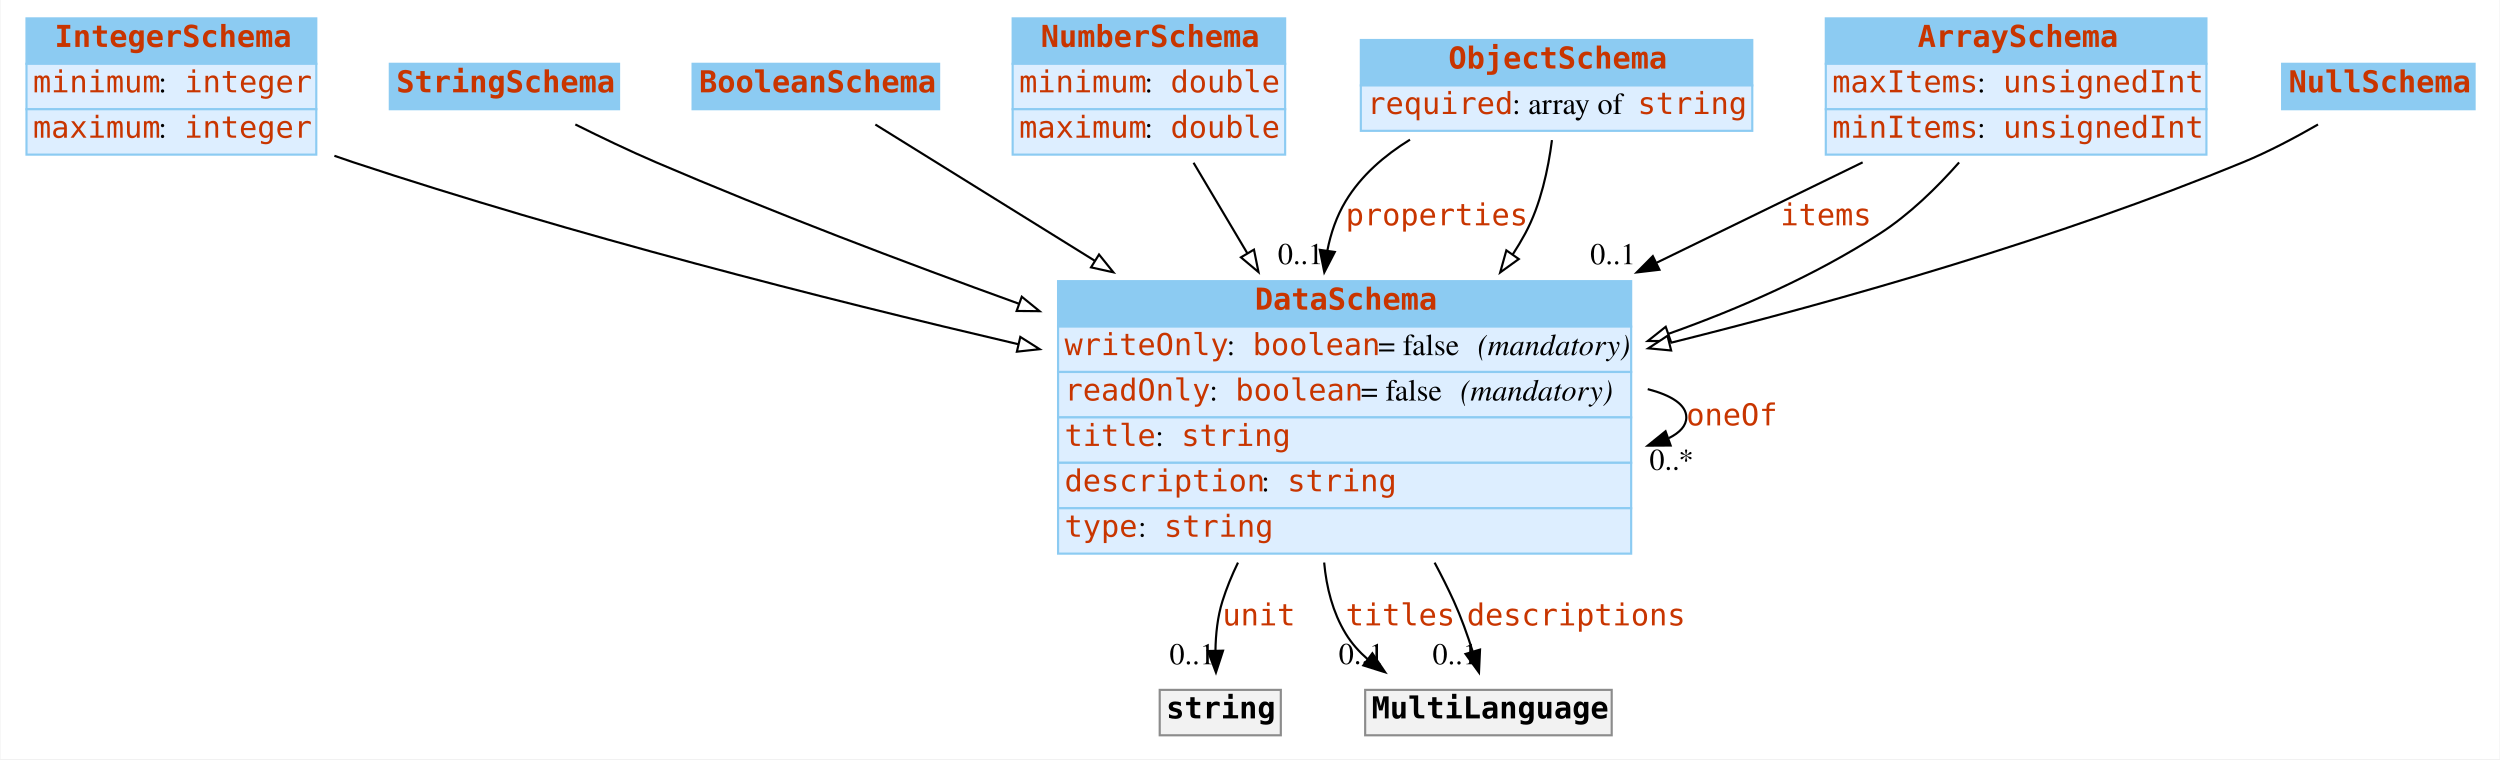
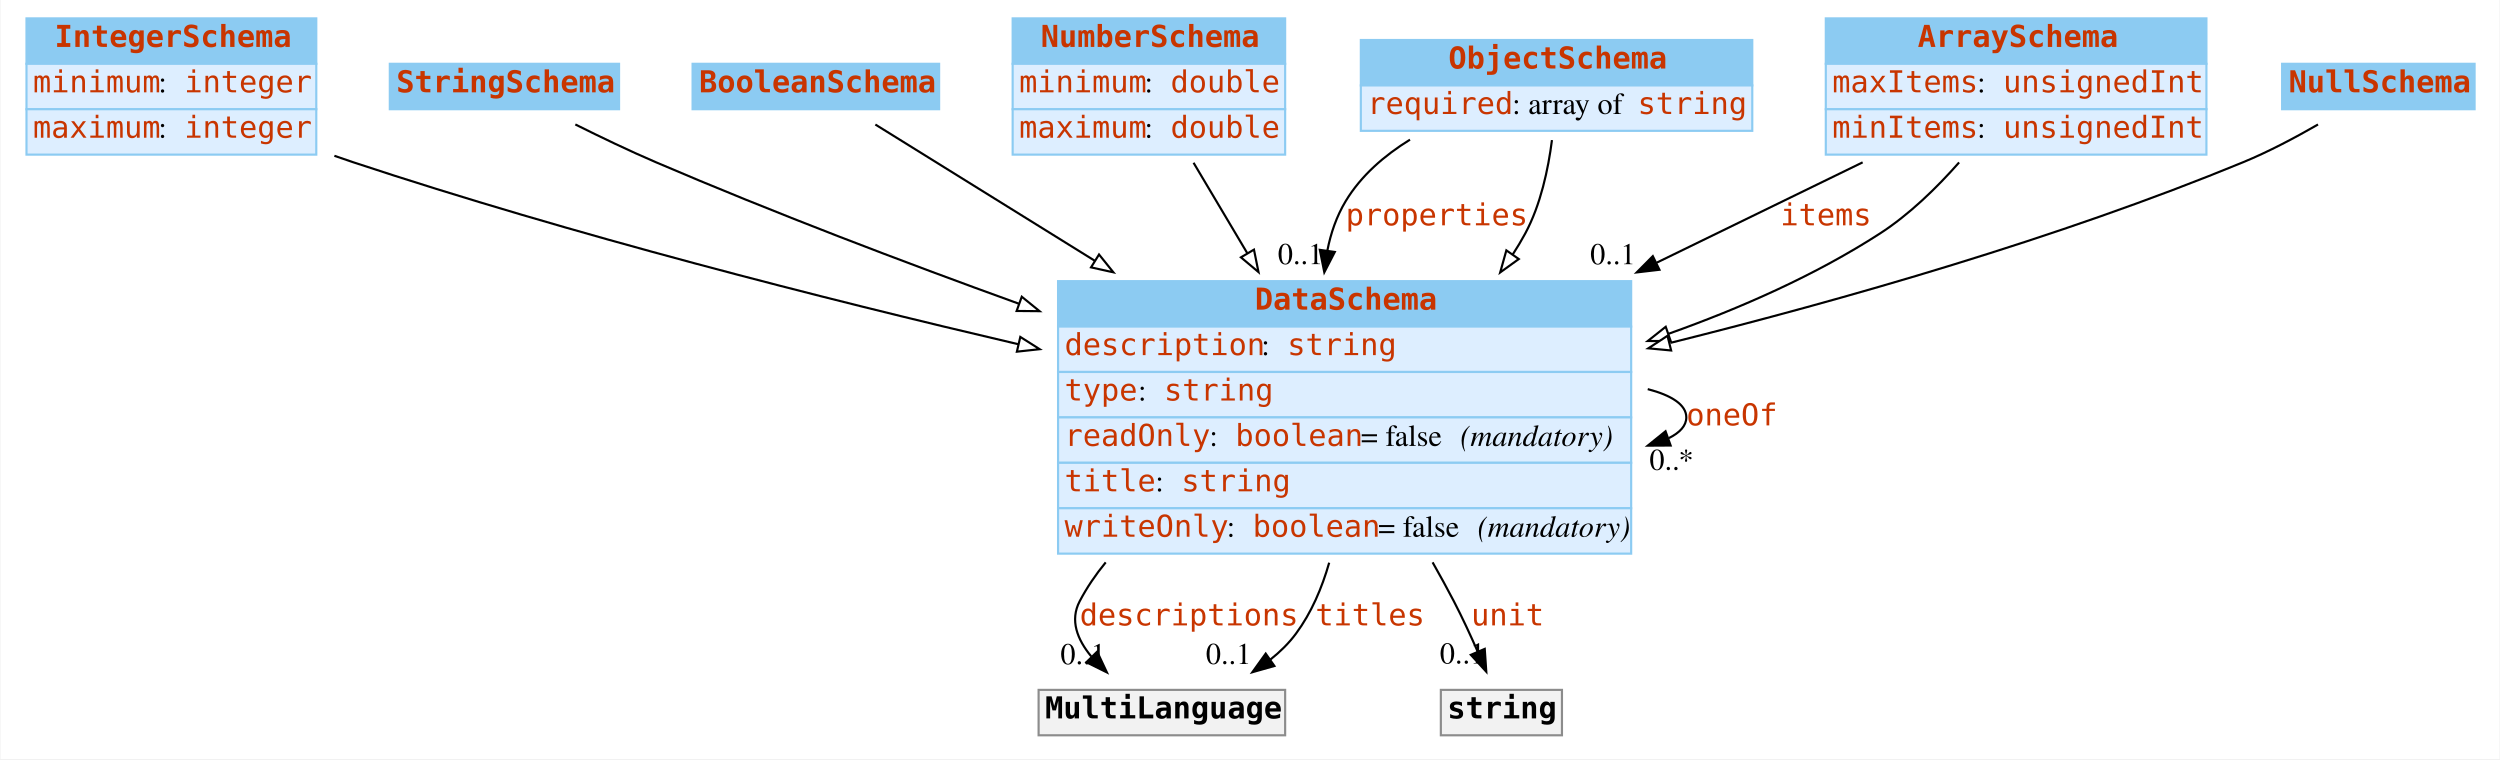
<svg xmlns="http://www.w3.org/2000/svg" width="1156pt" height="351pt" viewBox="0.00 0.00 1155.50 351.00">
  <g id="graph0" class="graph" transform="scale(1 1) rotate(0) translate(4 347)">
    <polygon fill="white" stroke="none" points="-4,4 -4,-347 1151.5,-347 1151.5,4 -4,4" />
    <g id="node1" class="node">
      <polygon fill="#8ccbf2" stroke="none" points="8,-317.5 8,-338.5 142,-338.5 142,-317.5 8,-317.5" />
      <polygon fill="none" stroke="#8ccbf2" points="8,-317.5 8,-338.5 142,-338.5 142,-317.5 8,-317.5" />
      <text text-anchor="start" x="21" y="-325.3" font-family="mono" font-weight="bold" font-size="14.00" fill="#c83500">IntegerSchema</text>
      <polygon fill="#ddeeff" stroke="none" points="8,-296.5 8,-317.5 142,-317.5 142,-296.5 8,-296.5" />
      <polygon fill="none" stroke="#8ccbf2" points="8,-296.5 8,-317.5 142,-317.5 142,-296.5 8,-296.5" />
      <text text-anchor="start" x="11" y="-304.3" font-family="mono" font-size="14.00" fill="#c83500">minimum</text>
      <text text-anchor="start" x="69" y="-304.3" font-family="Times,serif" font-size="14.00"> : </text>
      <text text-anchor="start" x="81" y="-304.3" font-family="mono" font-size="14.00" fill="#c83500">integer</text>
      <polygon fill="#ddeeff" stroke="none" points="8,-275.5 8,-296.5 142,-296.5 142,-275.5 8,-275.5" />
      <polygon fill="none" stroke="#8ccbf2" points="8,-275.5 8,-296.5 142,-296.5 142,-275.5 8,-275.5" />
      <text text-anchor="start" x="11" y="-283.3" font-family="mono" font-size="14.00" fill="#c83500">maximum</text>
      <text text-anchor="start" x="69" y="-283.3" font-family="Times,serif" font-size="14.00"> : </text>
      <text text-anchor="start" x="81" y="-283.3" font-family="mono" font-size="14.00" fill="#c83500">integer</text>
    </g>
    <g id="node8" class="node">
      <polygon fill="#8ccbf2" stroke="none" points="485,-196 485,-217 750,-217 750,-196 485,-196" />
      <polygon fill="none" stroke="#8ccbf2" points="485,-196 485,-217 750,-217 750,-196 485,-196" />
      <text text-anchor="start" x="576" y="-203.8" font-family="mono" font-weight="bold" font-size="14.00" fill="#c83500">DataSchema</text>
      <polygon fill="#ddeeff" stroke="none" points="485,-175 485,-196 750,-196 750,-175 485,-175" />
      <polygon fill="none" stroke="#8ccbf2" points="485,-175 485,-196 750,-196 750,-175 485,-175" />
-       <text text-anchor="start" x="488" y="-182.8" font-family="mono" font-size="14.00" fill="#c83500">writeOnly</text>
-       <text text-anchor="start" x="563" y="-182.8" font-family="Times,serif" font-size="14.00"> : </text>
-       <text text-anchor="start" x="575" y="-182.8" font-family="mono" font-size="14.00" fill="#c83500">boolean</text>
-       <text text-anchor="start" x="633" y="-182.8" font-family="Times,serif" font-size="14.00"> = false </text>
-       <text text-anchor="start" x="679" y="-182.8" font-family="Times,serif" font-style="italic" font-size="14.00">(mandatory)</text>
+       <text text-anchor="start" x="488" y="-182.8" font-family="mono" font-size="14.00" fill="#c83500">description</text>
+       <text text-anchor="start" x="579" y="-182.8" font-family="Times,serif" font-size="14.00"> : </text>
+       <text text-anchor="start" x="591" y="-182.8" font-family="mono" font-size="14.00" fill="#c83500">string</text>
      <polygon fill="#ddeeff" stroke="none" points="485,-154 485,-175 750,-175 750,-154 485,-154" />
      <polygon fill="none" stroke="#8ccbf2" points="485,-154 485,-175 750,-175 750,-154 485,-154" />
-       <text text-anchor="start" x="488" y="-161.8" font-family="mono" font-size="14.00" fill="#c83500">readOnly</text>
-       <text text-anchor="start" x="555" y="-161.8" font-family="Times,serif" font-size="14.00"> : </text>
-       <text text-anchor="start" x="567" y="-161.8" font-family="mono" font-size="14.00" fill="#c83500">boolean</text>
-       <text text-anchor="start" x="625" y="-161.8" font-family="Times,serif" font-size="14.00"> = false </text>
-       <text text-anchor="start" x="671" y="-161.8" font-family="Times,serif" font-style="italic" font-size="14.00">(mandatory)</text>
+       <text text-anchor="start" x="488" y="-161.8" font-family="mono" font-size="14.00" fill="#c83500">type</text>
+       <text text-anchor="start" x="522" y="-161.8" font-family="Times,serif" font-size="14.00"> : </text>
+       <text text-anchor="start" x="534" y="-161.8" font-family="mono" font-size="14.00" fill="#c83500">string</text>
      <polygon fill="#ddeeff" stroke="none" points="485,-133 485,-154 750,-154 750,-133 485,-133" />
      <polygon fill="none" stroke="#8ccbf2" points="485,-133 485,-154 750,-154 750,-133 485,-133" />
-       <text text-anchor="start" x="488" y="-140.8" font-family="mono" font-size="14.00" fill="#c83500">title</text>
-       <text text-anchor="start" x="530" y="-140.8" font-family="Times,serif" font-size="14.00"> : </text>
-       <text text-anchor="start" x="542" y="-140.8" font-family="mono" font-size="14.00" fill="#c83500">string</text>
+       <text text-anchor="start" x="488" y="-140.8" font-family="mono" font-size="14.00" fill="#c83500">readOnly</text>
+       <text text-anchor="start" x="555" y="-140.8" font-family="Times,serif" font-size="14.00"> : </text>
+       <text text-anchor="start" x="567" y="-140.8" font-family="mono" font-size="14.00" fill="#c83500">boolean</text>
+       <text text-anchor="start" x="625" y="-140.8" font-family="Times,serif" font-size="14.00"> = false </text>
+       <text text-anchor="start" x="671" y="-140.8" font-family="Times,serif" font-style="italic" font-size="14.00">(mandatory)</text>
      <polygon fill="#ddeeff" stroke="none" points="485,-112 485,-133 750,-133 750,-112 485,-112" />
      <polygon fill="none" stroke="#8ccbf2" points="485,-112 485,-133 750,-133 750,-112 485,-112" />
-       <text text-anchor="start" x="488" y="-119.8" font-family="mono" font-size="14.00" fill="#c83500">description</text>
-       <text text-anchor="start" x="579" y="-119.8" font-family="Times,serif" font-size="14.00"> : </text>
-       <text text-anchor="start" x="591" y="-119.8" font-family="mono" font-size="14.00" fill="#c83500">string</text>
+       <text text-anchor="start" x="488" y="-119.8" font-family="mono" font-size="14.00" fill="#c83500">title</text>
+       <text text-anchor="start" x="530" y="-119.8" font-family="Times,serif" font-size="14.00"> : </text>
+       <text text-anchor="start" x="542" y="-119.8" font-family="mono" font-size="14.00" fill="#c83500">string</text>
      <polygon fill="#ddeeff" stroke="none" points="485,-91 485,-112 750,-112 750,-91 485,-91" />
      <polygon fill="none" stroke="#8ccbf2" points="485,-91 485,-112 750,-112 750,-91 485,-91" />
-       <text text-anchor="start" x="488" y="-98.8" font-family="mono" font-size="14.00" fill="#c83500">type</text>
-       <text text-anchor="start" x="522" y="-98.8" font-family="Times,serif" font-size="14.00"> : </text>
-       <text text-anchor="start" x="534" y="-98.8" font-family="mono" font-size="14.00" fill="#c83500">string</text>
+       <text text-anchor="start" x="488" y="-98.8" font-family="mono" font-size="14.00" fill="#c83500">writeOnly</text>
+       <text text-anchor="start" x="563" y="-98.8" font-family="Times,serif" font-size="14.00"> : </text>
+       <text text-anchor="start" x="575" y="-98.8" font-family="mono" font-size="14.00" fill="#c83500">boolean</text>
+       <text text-anchor="start" x="633" y="-98.8" font-family="Times,serif" font-size="14.00"> = false </text>
+       <text text-anchor="start" x="679" y="-98.8" font-family="Times,serif" font-style="italic" font-size="14.00">(mandatory)</text>
    </g>
-     <g id="edge8" class="edge">
+     <g id="edge9" class="edge">
      <path fill="none" stroke="black" d="M150.369,-274.964C153.272,-273.934 156.157,-272.942 159,-272 260.191,-238.477 376.605,-208.851 466.743,-187.798" />
      <polygon fill="white" stroke="black" points="467.543,-191.206 476.49,-185.531 465.957,-184.388 467.543,-191.206" />
    </g>
    <g id="node2" class="node">
      <polygon fill="#8ccbf2" stroke="none" points="176,-296.5 176,-317.5 282,-317.5 282,-296.5 176,-296.5" />
      <polygon fill="none" stroke="#8ccbf2" points="176,-296.5 176,-317.5 282,-317.5 282,-296.5 176,-296.5" />
      <text text-anchor="start" x="179" y="-304.3" font-family="mono" font-weight="bold" font-size="14.00" fill="#c83500">StringSchema</text>
    </g>
    <g id="edge13" class="edge">
      <path fill="none" stroke="black" d="M261.782,-289.455C273.412,-283.645 286.673,-277.288 299,-272 353.06,-248.809 413.406,-225.884 466.88,-206.556" />
      <polygon fill="white" stroke="black" points="468.213,-209.796 476.435,-203.114 465.84,-203.21 468.213,-209.796" />
    </g>
    <g id="node3" class="node">
      <polygon fill="#8ccbf2" stroke="none" points="316,-296.5 316,-317.5 430,-317.5 430,-296.5 316,-296.5" />
      <polygon fill="none" stroke="#8ccbf2" points="316,-296.5 316,-317.5 430,-317.5 430,-296.5 316,-296.5" />
      <text text-anchor="start" x="319" y="-304.3" font-family="mono" font-weight="bold" font-size="14.00" fill="#c83500">BooleanSchema</text>
    </g>
-     <g id="edge10" class="edge">
+     <g id="edge11" class="edge">
      <path fill="none" stroke="black" d="M400.516,-289.416C425.544,-273.876 464.241,-249.848 502.035,-226.382" />
      <polygon fill="white" stroke="black" points="503.939,-229.32 510.588,-221.071 500.246,-223.373 503.939,-229.32" />
    </g>
    <g id="node4" class="node">
      <polygon fill="#8ccbf2" stroke="none" points="464,-317.5 464,-338.5 590,-338.5 590,-317.5 464,-317.5" />
      <polygon fill="none" stroke="#8ccbf2" points="464,-317.5 464,-338.5 590,-338.5 590,-317.5 464,-317.5" />
      <text text-anchor="start" x="477" y="-325.3" font-family="mono" font-weight="bold" font-size="14.00" fill="#c83500">NumberSchema</text>
      <polygon fill="#ddeeff" stroke="none" points="464,-296.5 464,-317.5 590,-317.5 590,-296.5 464,-296.5" />
      <polygon fill="none" stroke="#8ccbf2" points="464,-296.5 464,-317.5 590,-317.5 590,-296.5 464,-296.5" />
      <text text-anchor="start" x="467" y="-304.3" font-family="mono" font-size="14.00" fill="#c83500">minimum</text>
      <text text-anchor="start" x="525" y="-304.3" font-family="Times,serif" font-size="14.00"> : </text>
      <text text-anchor="start" x="537" y="-304.3" font-family="mono" font-size="14.00" fill="#c83500">double</text>
      <polygon fill="#ddeeff" stroke="none" points="464,-275.5 464,-296.5 590,-296.5 590,-275.5 464,-275.5" />
      <polygon fill="none" stroke="#8ccbf2" points="464,-275.5 464,-296.5 590,-296.5 590,-275.5 464,-275.5" />
      <text text-anchor="start" x="467" y="-283.3" font-family="mono" font-size="14.00" fill="#c83500">maximum</text>
      <text text-anchor="start" x="525" y="-283.3" font-family="Times,serif" font-size="14.00"> : </text>
      <text text-anchor="start" x="537" y="-283.3" font-family="mono" font-size="14.00" fill="#c83500">double</text>
    </g>
-     <g id="edge9" class="edge">
+     <g id="edge10" class="edge">
      <path fill="none" stroke="black" d="M547.648,-271.743C555.11,-259.182 563.85,-244.47 572.562,-229.804" />
      <polygon fill="white" stroke="black" points="575.58,-231.577 577.678,-221.192 569.562,-228.002 575.58,-231.577" />
    </g>
    <g id="node5" class="node">
      <polygon fill="#8ccbf2" stroke="none" points="625,-307.5 625,-328.5 806,-328.5 806,-307.5 625,-307.5" />
      <polygon fill="none" stroke="#8ccbf2" points="625,-307.5 625,-328.5 806,-328.5 806,-307.5 625,-307.5" />
      <text text-anchor="start" x="665.5" y="-315.3" font-family="mono" font-weight="bold" font-size="14.00" fill="#c83500">ObjectSchema</text>
      <polygon fill="#ddeeff" stroke="none" points="625,-286.5 625,-307.5 806,-307.5 806,-286.5 625,-286.5" />
      <polygon fill="none" stroke="#8ccbf2" points="625,-286.5 625,-307.5 806,-307.5 806,-286.5 625,-286.5" />
      <text text-anchor="start" x="628" y="-294.3" font-family="mono" font-size="14.00" fill="#c83500">required</text>
      <text text-anchor="start" x="695" y="-294.3" font-family="Times,serif" font-size="14.00"> : array of </text>
      <text text-anchor="start" x="753" y="-294.3" font-family="mono" font-size="14.00" fill="#c83500">string</text>
    </g>
    <g id="edge1" class="edge">
      <path fill="none" stroke="black" d="M647.732,-282.423C635.903,-275.127 625.117,-265.808 618,-254 613.774,-246.988 611.086,-239.158 609.509,-231.057" />
      <polygon fill="black" stroke="black" points="612.965,-230.495 608.11,-221.078 606.033,-231.467 612.965,-230.495" />
      <text text-anchor="start" x="618" y="-242.8" font-family="mono" font-size="14.00" fill="#c83500">properties</text>
      <text text-anchor="middle" x="597.11" y="-224.878" font-family="Times,serif" font-size="14.00">0..1</text>
    </g>
-     <g id="edge12" class="edge">
+     <g id="edge8" class="edge">
      <path fill="none" stroke="black" d="M713.377,-282.225C711.666,-268.829 708.163,-252.27 701,-239 699.231,-235.722 697.293,-232.488 695.219,-229.309" />
      <polygon fill="white" stroke="black" points="698.03,-227.221 689.434,-221.027 692.291,-231.23 698.03,-227.221" />
    </g>
    <g id="node6" class="node">
      <polygon fill="#8ccbf2" stroke="none" points="840,-317.5 840,-338.5 1016,-338.5 1016,-317.5 840,-317.5" />
      <polygon fill="none" stroke="#8ccbf2" points="840,-317.5 840,-338.5 1016,-338.5 1016,-317.5 840,-317.5" />
      <text text-anchor="start" x="882.5" y="-325.3" font-family="mono" font-weight="bold" font-size="14.00" fill="#c83500">ArraySchema</text>
      <polygon fill="#ddeeff" stroke="none" points="840,-296.5 840,-317.5 1016,-317.5 1016,-296.5 840,-296.5" />
      <polygon fill="none" stroke="#8ccbf2" points="840,-296.5 840,-317.5 1016,-317.5 1016,-296.5 840,-296.5" />
      <text text-anchor="start" x="843" y="-304.3" font-family="mono" font-size="14.00" fill="#c83500">maxItems</text>
      <text text-anchor="start" x="910" y="-304.3" font-family="Times,serif" font-size="14.00"> : </text>
      <text text-anchor="start" x="922" y="-304.3" font-family="mono" font-size="14.00" fill="#c83500">unsignedInt</text>
      <polygon fill="#ddeeff" stroke="none" points="840,-275.5 840,-296.5 1016,-296.5 1016,-275.5 840,-275.5" />
      <polygon fill="none" stroke="#8ccbf2" points="840,-275.5 840,-296.5 1016,-296.5 1016,-275.5 840,-275.5" />
      <text text-anchor="start" x="843" y="-283.3" font-family="mono" font-size="14.00" fill="#c83500">minItems</text>
      <text text-anchor="start" x="910" y="-283.3" font-family="Times,serif" font-size="14.00"> : </text>
      <text text-anchor="start" x="922" y="-283.3" font-family="mono" font-size="14.00" fill="#c83500">unsignedInt</text>
    </g>
    <g id="edge2" class="edge">
      <path fill="none" stroke="black" d="M857.04,-271.933C828.691,-258.123 794.956,-241.689 761.866,-225.57" />
      <polygon fill="black" stroke="black" points="763.078,-222.267 752.555,-221.034 760.012,-228.56 763.078,-222.267" />
      <text text-anchor="start" x="819" y="-242.8" font-family="mono" font-size="14.00" fill="#c83500">items</text>
      <text text-anchor="middle" x="741.555" y="-224.834" font-family="Times,serif" font-size="14.00">0..1</text>
    </g>
    <g id="edge7" class="edge">
      <path fill="none" stroke="black" d="M901.641,-271.886C891.278,-260.14 878.602,-247.781 865,-239 835.327,-219.845 800.821,-204.58 767.15,-192.607" />
      <polygon fill="white" stroke="black" points="768.275,-189.293 757.68,-189.317 765.978,-195.905 768.275,-189.293" />
    </g>
    <g id="node7" class="node">
      <polygon fill="#8ccbf2" stroke="none" points="1051,-296.5 1051,-317.5 1140,-317.5 1140,-296.5 1051,-296.5" />
      <polygon fill="none" stroke="#8ccbf2" points="1051,-296.5 1051,-317.5 1140,-317.5 1140,-296.5 1051,-296.5" />
      <text text-anchor="start" x="1054" y="-304.3" font-family="mono" font-weight="bold" font-size="14.00" fill="#c83500">NullSchema</text>
    </g>
-     <g id="edge11" class="edge">
+     <g id="edge12" class="edge">
      <path fill="none" stroke="black" d="M1067.6,-289.442C1057.06,-283.364 1044.73,-276.835 1033,-272 947.691,-236.836 848.334,-208.455 768.118,-188.455" />
      <polygon fill="white" stroke="black" points="768.481,-184.939 757.933,-185.935 766.799,-191.734 768.481,-184.939" />
    </g>
-     <g id="edge3" class="edge">
+     <g id="edge4" class="edge">
      <path fill="none" stroke="black" d="M757.658,-167.071C768.688,-164.197 775.5,-159.84 775.5,-154 775.5,-150.168 772.566,-146.974 767.432,-144.419" />
      <polygon fill="black" stroke="black" points="768.253,-140.995 757.658,-140.929 765.899,-147.588 768.253,-140.995" />
      <text text-anchor="start" x="775.5" y="-150.3" font-family="mono" font-size="14.00" fill="#c83500">oneOf</text>
      <text text-anchor="middle" x="768.658" y="-129.729" font-family="Times,serif" font-size="14.00">0..*</text>
    </g>
    <g id="node9" class="node">
-       <polygon fill="#f2f2f2" stroke="none" points="532,-7 532,-28 588,-28 588,-7 532,-7" />
-       <polygon fill="none" stroke="#8c8c8c" points="532,-7 532,-28 588,-28 588,-7 532,-7" />
-       <text text-anchor="start" x="535" y="-14.8" font-family="mono" font-weight="bold" font-size="14.00">string</text>
+       <polygon fill="#f2f2f2" stroke="none" points="476,-7 476,-28 590,-28 590,-7 476,-7" />
+       <polygon fill="none" stroke="#8c8c8c" points="476,-7 476,-28 590,-28 590,-7 476,-7" />
+       <text text-anchor="start" x="479" y="-14.8" font-family="mono" font-weight="bold" font-size="14.00">MultiLanguage</text>
    </g>
-     <g id="edge4" class="edge">
-       <path fill="none" stroke="black" d="M568.195,-86.855C565.354,-81.009 562.889,-75.02 561,-69 558.739,-61.793 557.899,-53.709 557.776,-46.178" />
-       <polygon fill="black" stroke="black" points="561.278,-46.124 558.005,-36.047 554.28,-45.965 561.278,-46.124" />
-       <text text-anchor="start" x="561" y="-57.8" font-family="mono" font-size="14.00" fill="#c83500">unit</text>
-       <text text-anchor="middle" x="547.005" y="-39.847" font-family="Times,serif" font-size="14.00">0..1</text>
+     <g id="edge3" class="edge">
+       <path fill="none" stroke="black" d="M507.031,-86.962C502.426,-81.358 498.35,-75.374 495,-69 490.359,-60.169 493.89,-51.264 500.344,-43.465" />
+       <polygon fill="black" stroke="black" points="503.082,-45.672 507.578,-36.078 498.081,-40.773 503.082,-45.672" />
+       <text text-anchor="start" x="495" y="-57.8" font-family="mono" font-size="14.00" fill="#c83500">descriptions</text>
+       <text text-anchor="middle" x="496.578" y="-39.878" font-family="Times,serif" font-size="14.00">0..1</text>
+     </g>
+     <g id="edge6" class="edge">
+       <path fill="none" stroke="black" d="M610.366,-86.807C607.022,-75.113 602.129,-63.619 595,-54 591.688,-49.531 587.625,-45.552 583.177,-42.028" />
+       <polygon fill="black" stroke="black" points="585.029,-39.052 574.834,-36.17 581.007,-44.781 585.029,-39.052" />
+       <text text-anchor="start" x="604" y="-57.8" font-family="mono" font-size="14.00" fill="#c83500">titles</text>
+       <text text-anchor="middle" x="563.834" y="-39.97" font-family="Times,serif" font-size="14.00">0..1</text>
    </g>
    <g id="node10" class="node">
-       <polygon fill="#f2f2f2" stroke="none" points="627,-7 627,-28 741,-28 741,-7 627,-7" />
-       <polygon fill="none" stroke="#8c8c8c" points="627,-7 627,-28 741,-28 741,-7 627,-7" />
-       <text text-anchor="start" x="630" y="-14.8" font-family="mono" font-weight="bold" font-size="14.00">MultiLanguage</text>
+       <polygon fill="#f2f2f2" stroke="none" points="662,-7 662,-28 718,-28 718,-7 662,-7" />
+       <polygon fill="none" stroke="#8c8c8c" points="662,-7 662,-28 718,-28 718,-7 662,-7" />
+       <text text-anchor="start" x="665" y="-14.8" font-family="mono" font-weight="bold" font-size="14.00">string</text>
    </g>
    <g id="edge5" class="edge">
-       <path fill="none" stroke="black" d="M608.041,-86.881C609.092,-75.308 612.014,-63.838 618,-54 620.712,-49.544 624.2,-45.624 628.155,-42.182" />
-       <polygon fill="black" stroke="black" points="630.333,-44.923 636.252,-36.136 626.145,-39.315 630.333,-44.923" />
-       <text text-anchor="start" x="618" y="-57.8" font-family="mono" font-size="14.00" fill="#c83500">titles</text>
-       <text text-anchor="middle" x="625.252" y="-39.936" font-family="Times,serif" font-size="14.00">0..1</text>
-     </g>
-     <g id="edge6" class="edge">
-       <path fill="none" stroke="black" d="M659.113,-86.837C662.297,-80.898 665.311,-74.899 668,-69 671.364,-61.619 674.323,-53.327 676.752,-45.649" />
-       <polygon fill="black" stroke="black" points="680.114,-46.622 679.629,-36.038 673.408,-44.615 680.114,-46.622" />
-       <text text-anchor="start" x="674" y="-57.8" font-family="mono" font-size="14.00" fill="#c83500">descriptions</text>
-       <text text-anchor="middle" x="668.629" y="-39.839" font-family="Times,serif" font-size="14.00">0..1</text>
+       <path fill="none" stroke="black" d="M658.186,-86.976C661.607,-80.954 664.927,-74.901 668,-69 671.88,-61.548 675.71,-53.265 679.059,-45.62" />
+       <polygon fill="black" stroke="black" points="682.294,-46.957 683.012,-36.387 675.859,-44.202 682.294,-46.957" />
+       <text text-anchor="start" x="676" y="-57.8" font-family="mono" font-size="14.00" fill="#c83500">unit</text>
+       <text text-anchor="middle" x="672.012" y="-40.187" font-family="Times,serif" font-size="14.00">0..1</text>
    </g>
  </g>
</svg>
